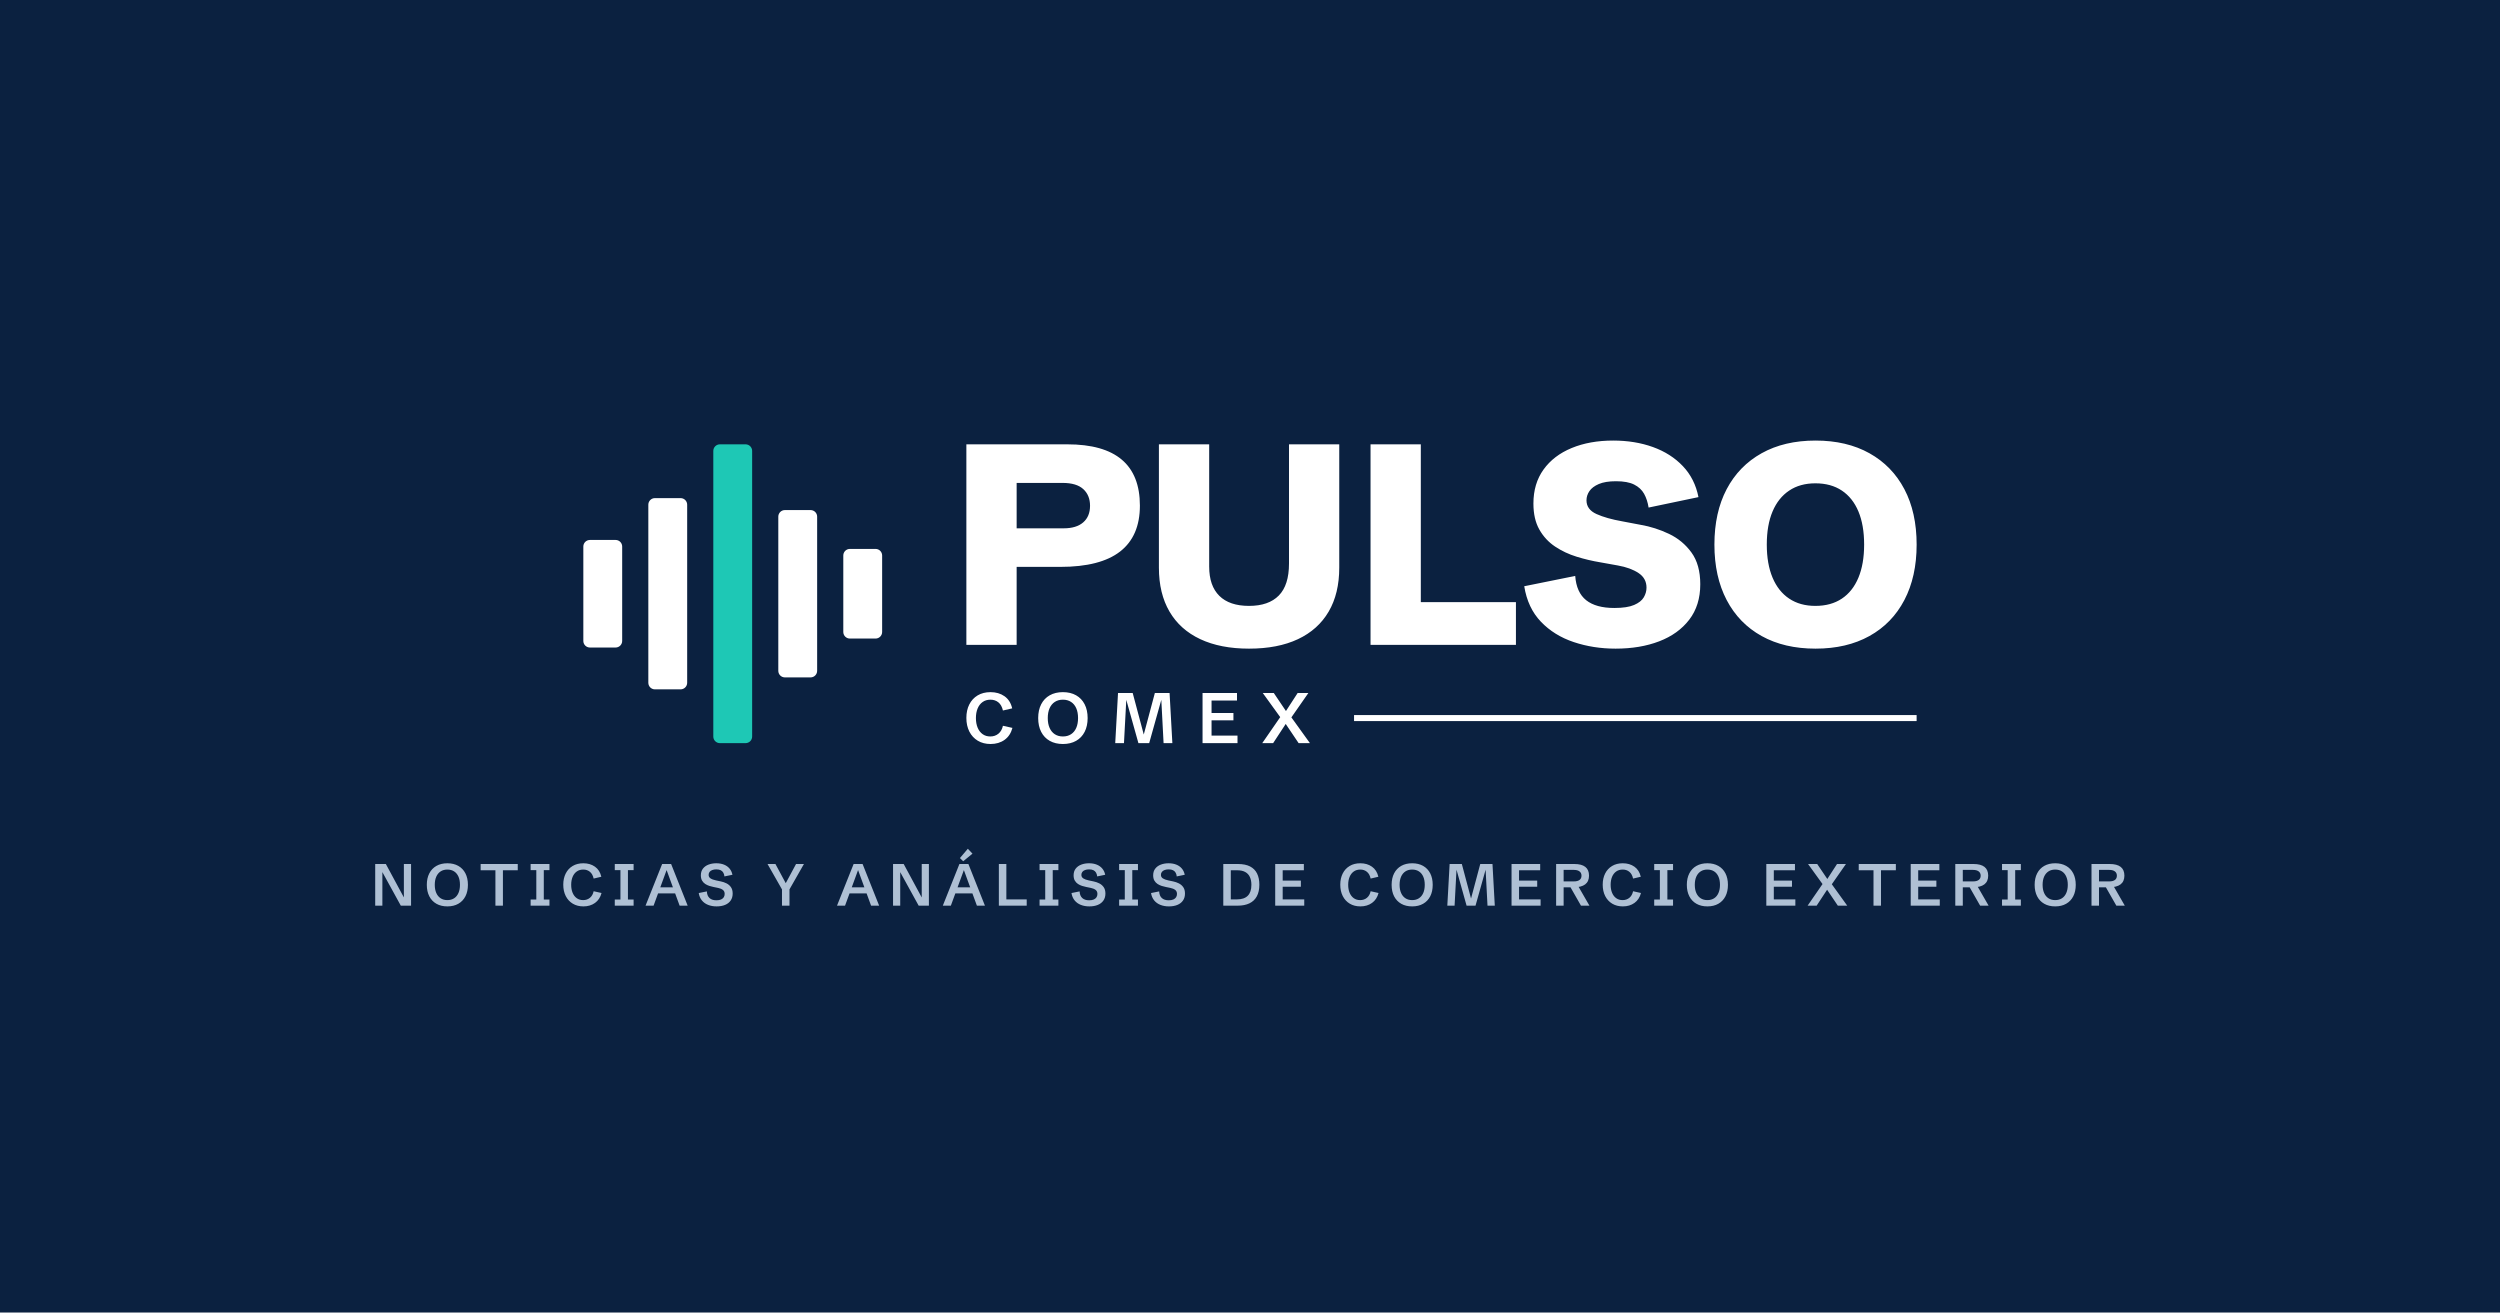
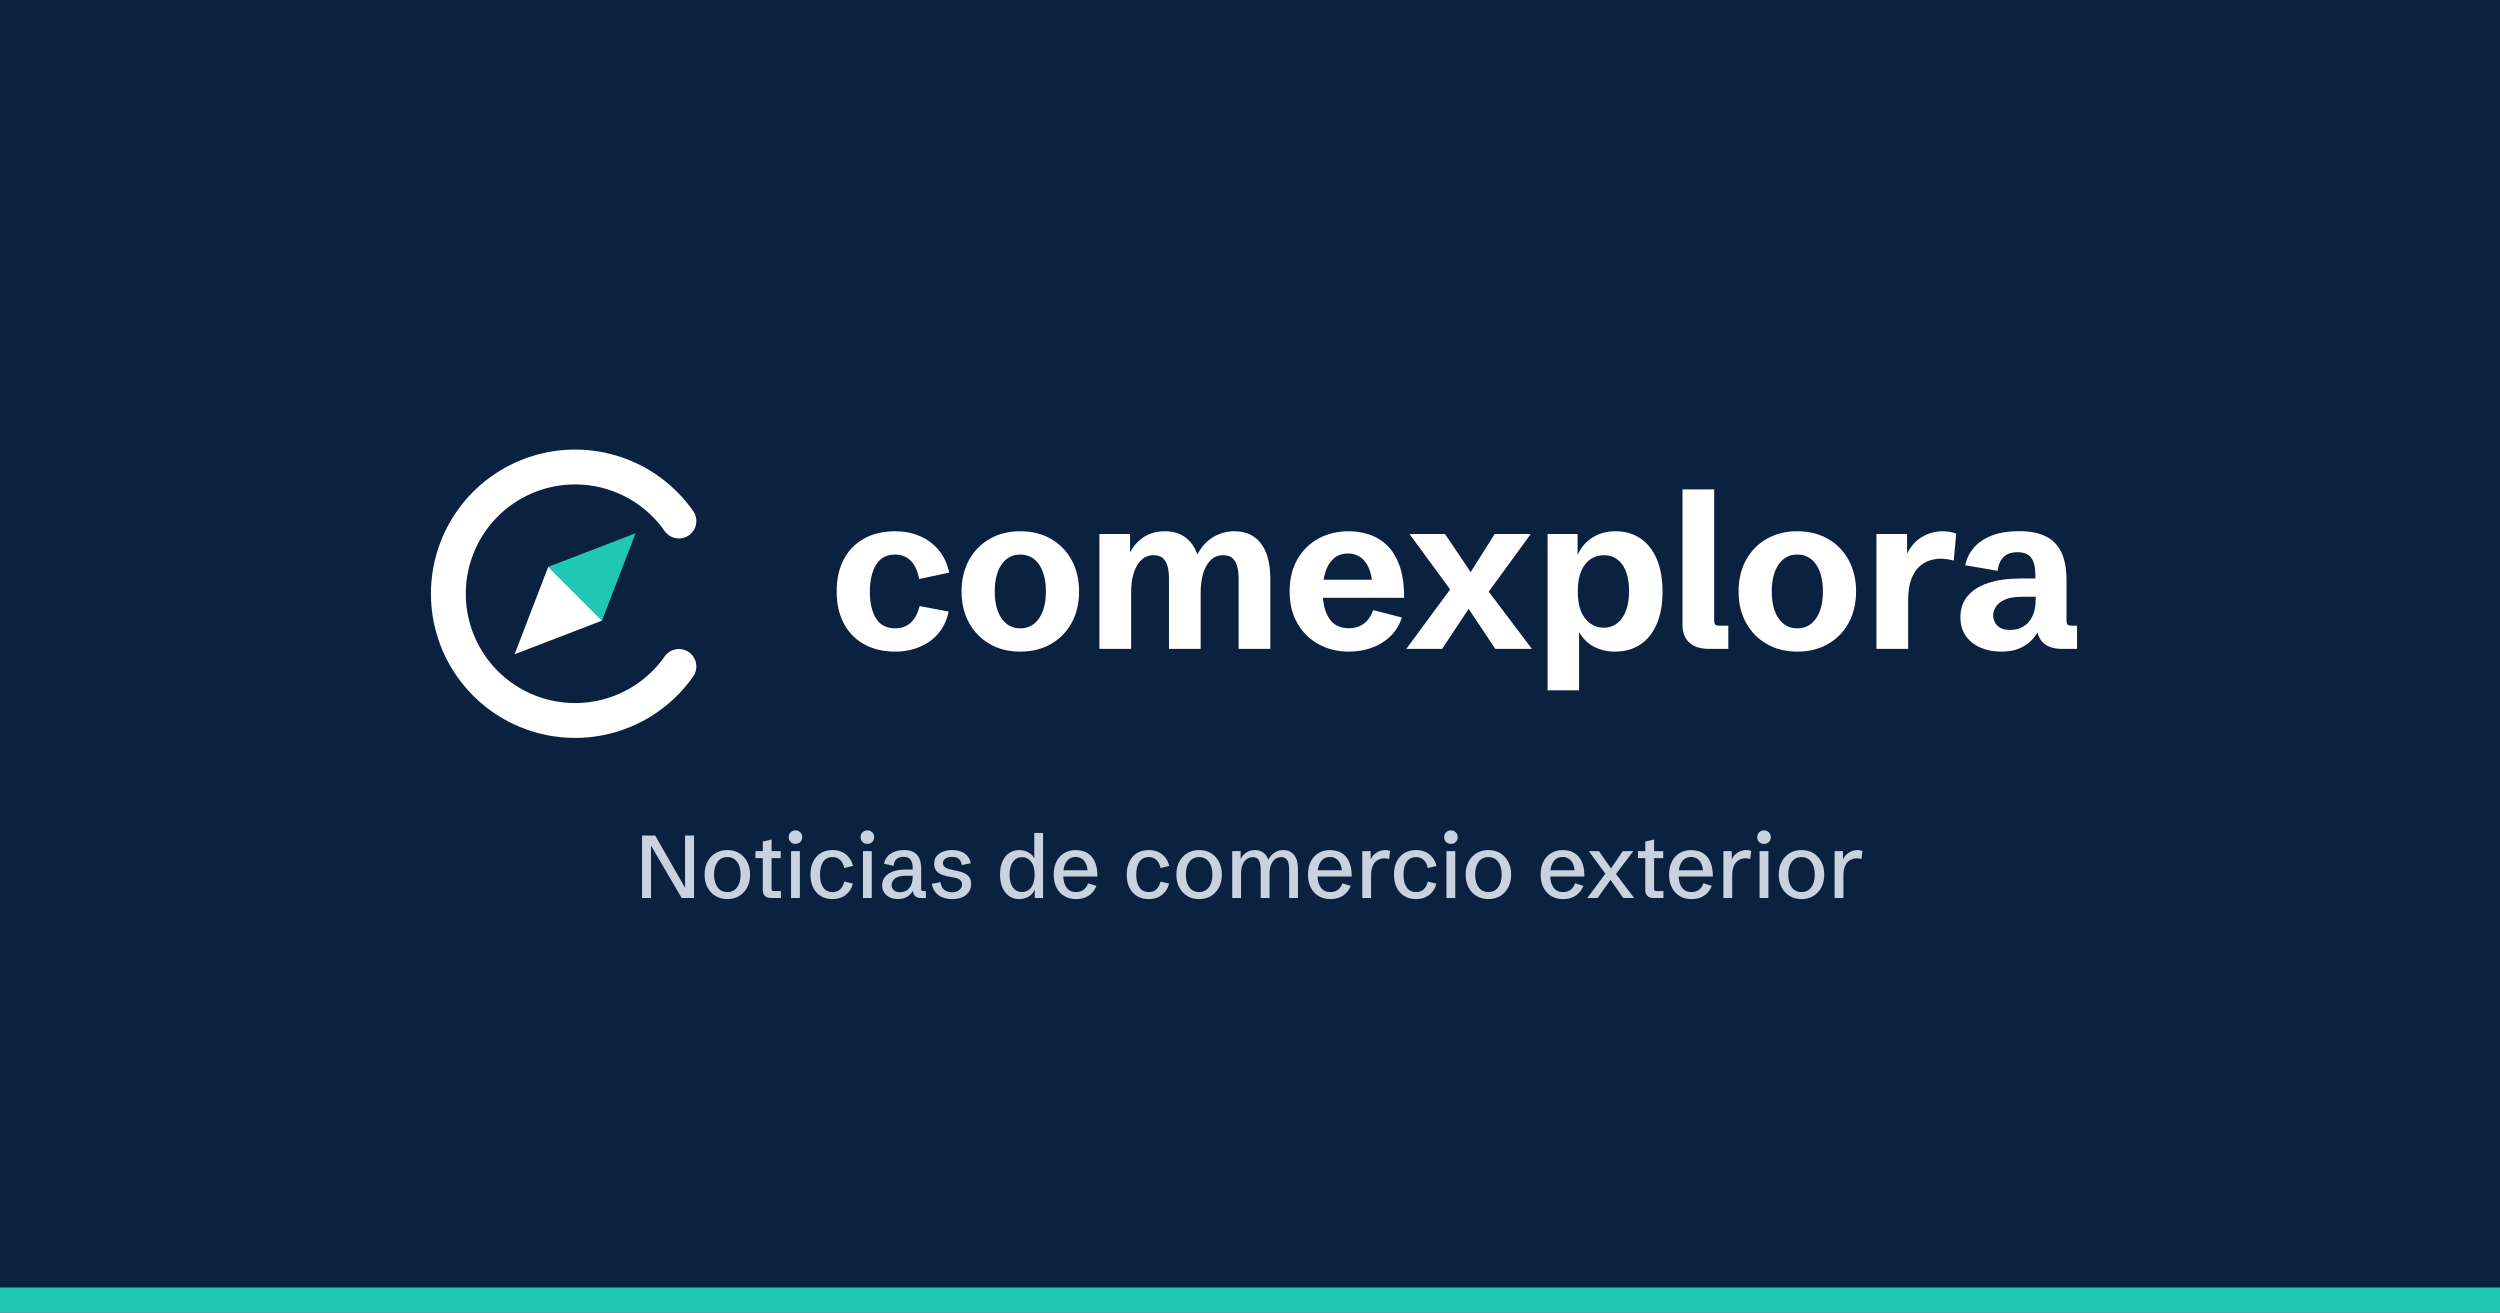
<svg xmlns="http://www.w3.org/2000/svg" viewBox="0 0 1200 630" width="1200" height="630">
  <rect width="1200" height="630" fill="#0B2140" />
-   <g transform="translate(280.00 213.28) scale(0.9626)">
-     <rect x="0.00" y="47.68" width="19.37" height="53.64" rx="3.28" fill="#FFFFFF" />
-     <rect x="32.41" y="26.82" width="19.37" height="95.36" rx="3.28" fill="#FFFFFF" />
-     <rect x="64.81" y="0.00" width="19.37" height="149.00" rx="3.28" fill="#1EC8B5" />
-     <rect x="97.22" y="32.78" width="19.37" height="83.44" rx="3.28" fill="#FFFFFF" />
-     <rect x="129.63" y="52.15" width="19.37" height="44.70" rx="3.28" fill="#FFFFFF" />
-     <path d="M191 100V0H241.35Q259.47 0 268.5 7.64Q277.53 15.28 277.53 30.56Q277.53 45.76 267.67 53.44Q257.81 61.11 237.88 61.11H216.07V100ZM216.07 41.88H239.54Q245.86 41.88 249.26 38.92Q252.67 35.97 252.67 30.62Q252.67 25.42 249.3 22.33Q245.93 19.24 238.99 19.24H216.07ZM331.94 101.88Q317.71 101.88 307.64 97.15Q297.57 92.43 292.29 83.4Q287.01 74.38 287.01 61.53V0H312.08V60.97Q312.08 70.56 317.15 75.56Q322.22 80.56 331.94 80.56Q341.74 80.56 346.81 75.38Q351.88 70.21 351.88 59.44V0H376.94V61.53Q376.94 74.38 371.67 83.4Q366.39 92.43 356.35 97.15Q346.32 101.88 331.94 101.88ZM392.54 100V0H417.61V78.68H465.04V100ZM514.74 101.88Q503.63 101.88 493.87 98.61Q484.11 95.35 477.51 88.47Q470.92 81.6 469.18 70.76L494.6 65.62Q495.22 73.89 500.08 77.74Q504.94 81.6 514.11 81.6Q520.5 81.6 523.97 80.1Q527.44 78.61 528.8 76.28Q530.15 73.96 530.15 71.46Q530.15 66.81 526.16 64.17Q522.17 61.53 515.92 60.42L507.03 58.82Q501.19 57.85 495.33 56.04Q489.46 54.24 484.56 50.97Q479.67 47.71 476.72 42.5Q473.76 37.29 473.76 29.51Q473.76 19.58 478.8 12.57Q483.83 5.56 492.83 1.84Q501.82 -1.88 513.56 -1.88Q524.39 -1.88 533.35 1.35Q542.31 4.58 548.28 10.87Q554.25 17.15 556.06 26.32L531.19 31.53Q530.57 27.57 528.94 24.65Q527.31 21.74 524.01 20.07Q520.71 18.4 514.94 18.4Q509.6 18.4 506.37 19.79Q503.14 21.18 501.68 23.33Q500.22 25.49 500.22 27.92Q500.22 32.5 505.22 34.76Q510.22 37.01 518.07 38.4L527.24 40.14Q534.53 41.39 541.37 44.65Q548.21 47.92 552.58 53.96Q556.96 60 556.96 69.79Q556.96 80.28 551.47 87.43Q545.99 94.58 536.47 98.23Q526.96 101.88 514.74 101.88ZM614.43 101.88Q598.88 101.88 587.56 95.59Q576.24 89.31 570.12 77.64Q564.01 65.97 564.01 50Q564.01 33.96 570.12 22.36Q576.24 10.76 587.56 4.44Q598.88 -1.88 614.43 -1.88Q629.99 -1.88 641.31 4.44Q652.63 10.76 658.74 22.36Q664.85 33.96 664.85 50Q664.85 65.97 658.74 77.64Q652.63 89.31 641.31 95.59Q629.99 101.88 614.43 101.88ZM614.36 80.56Q622.14 80.56 627.56 76.94Q632.97 73.33 635.82 66.49Q638.67 59.65 638.67 50Q638.67 40.28 635.82 33.47Q632.97 26.67 627.56 23.06Q622.14 19.44 614.36 19.44Q606.72 19.44 601.31 23.06Q595.89 26.67 593.01 33.47Q590.13 40.28 590.13 50Q590.13 59.65 593.01 66.49Q595.89 73.33 601.31 76.94Q606.72 80.56 614.36 80.56Z" fill="#FFFFFF" />
-     <path d="M203.08 149.43Q199.42 149.43 196.7 147.8Q193.99 146.17 192.49 143.24Q191 140.3 191 136.41Q191 132.61 192.45 129.72Q193.9 126.83 196.61 125.2Q199.32 123.57 203.05 123.57Q207.11 123.57 210.02 125.61Q212.93 127.66 213.85 131.66L209.23 132.73Q208.62 130.01 206.98 128.67Q205.34 127.33 203.01 127.33Q200.72 127.33 199.1 128.49Q197.48 129.64 196.62 131.7Q195.76 133.76 195.76 136.48Q195.76 139.24 196.63 141.32Q197.51 143.39 199.12 144.53Q200.72 145.67 202.93 145.67Q205.32 145.67 207.01 144.27Q208.69 142.87 209.23 140.34L213.97 141.4Q212.94 145.28 210.05 147.36Q207.15 149.43 203.08 149.43ZM239.14 149.43Q235.34 149.43 232.57 147.86Q229.8 146.29 228.31 143.39Q226.81 140.49 226.81 136.5Q226.81 132.51 228.31 129.61Q229.8 126.71 232.57 125.14Q235.34 123.57 239.14 123.57Q242.94 123.57 245.71 125.14Q248.48 126.71 249.97 129.61Q251.47 132.51 251.47 136.5Q251.47 140.49 249.97 143.39Q248.48 146.29 245.71 147.86Q242.94 149.43 239.14 149.43ZM239.14 145.67Q241.5 145.67 243.19 144.56Q244.89 143.46 245.79 141.4Q246.69 139.35 246.69 136.5Q246.69 133.64 245.79 131.59Q244.89 129.54 243.19 128.44Q241.5 127.33 239.14 127.33Q236.8 127.33 235.1 128.44Q233.41 129.54 232.5 131.59Q231.59 133.64 231.59 136.5Q231.59 139.35 232.5 141.4Q233.41 143.46 235.1 144.56Q236.8 145.67 239.14 145.67ZM265.23 149 266.62 124H273.94L279.78 145.91H279.14L284.99 124H292.33L293.72 149H289.34L288.2 127.26H288.25L282.16 149H276.79L270.7 127.26H270.75L269.59 149ZM308.77 149V124H325.95V127.77H313.26V133.97H324.17V137.63H313.26V145.23H326.2V149ZM338.54 149 347.5 136.03 338.8 124H344.3L350.36 132.99L356.19 124H361.54L353.07 136.15L362.32 149H356.68L350.24 139.43L343.97 149Z" fill="#FFFFFF" />
-     <rect x="384.32" y="135.00" width="280.52" height="3.00" fill="#FFFFFF" />
+   <g transform="translate(0 208.95)">
+     <g transform="translate(200 0) scale(1.02077)">
+       <path d="M123.32 108.69A59.6 59.6 0 1 1 123.32 40.31" stroke="#FFFFFF" stroke-width="16.39" stroke-linecap="round" fill="none" />
+       <path d="M102.95 46.05L87.14 87.14L61.86 61.86Z" fill="#1EC8B5" />
+       <path d="M46.05 102.95L87.14 87.14L61.86 61.86Z" fill="#FFFFFF" />
+       <path d="M225.15 101.72Q216.65 101.72 210.425 98.27Q204.2 94.82 200.85 88.47Q197.5 82.12 197.5 73.37Q197.5 64.67 200.85 58.32Q204.2 51.97 210.4 48.545Q216.6 45.12 225.1 45.12Q231.2 45.12 236.45 47.32Q241.7 49.52 245.375 53.845Q249.05 58.17 250.4 64.57L236.3 67.57Q235.2 61.82 232.3 58.945Q229.4 56.07 225.0 56.07Q218.95 56.07 216.025 60.87Q213.1 65.67 213.1 73.57Q213.1 81.42 216.0 86.095Q218.9 90.77 225.05 90.77Q229.3 90.77 232.225 88.195Q235.15 85.62 236.5 80.32L250.15 82.87Q249.15 87.77 246.7 91.345Q244.25 94.92 240.825 97.195Q237.4 99.47 233.4 100.595Q229.4 101.72 225.15 101.72Z" fill="#FFFFFF" />
+       <path d="M283.83 101.72Q275.68 101.72 269.455 98.12Q263.23 94.52 259.73 88.145Q256.23 81.77 256.23 73.42Q256.23 65.02 259.73 58.645Q263.23 52.27 269.455 48.695Q275.68 45.12 283.83 45.12Q292.03 45.12 298.255 48.695Q304.48 52.27 307.98 58.645Q311.48 65.02 311.48 73.42Q311.48 81.82 307.98 88.195Q304.48 94.57 298.23 98.145Q291.98 101.72 283.83 101.72ZM283.88 90.77Q289.43 90.77 292.655 86.095Q295.88 81.42 295.88 73.42Q295.88 65.37 292.655 60.72Q289.43 56.07 283.83 56.07Q278.28 56.07 275.055 60.72Q271.83 65.37 271.83 73.42Q271.83 81.47 275.055 86.12Q278.28 90.77 283.88 90.77Z" fill="#FFFFFF" />
+       <path d="M321.06 100.42V46.42H335.46V55.12Q337.86 50.42 342.035 47.77Q346.21 45.12 351.81 45.12Q357.41 45.12 361.31 47.895Q365.21 50.67 367.11 56.02Q370.11 50.42 374.685 47.77Q379.26 45.12 384.46 45.12Q392.66 45.12 397.035 50.895Q401.41 56.67 401.41 67.47V100.42H386.51V67.32Q386.51 64.27 385.885 61.795Q385.26 59.32 383.71 57.845Q382.16 56.37 379.26 56.37Q375.81 56.37 373.46 58.62Q371.11 60.87 369.885 64.795Q368.66 68.72 368.66 73.82V100.42H353.76V67.32Q353.76 64.27 353.16 61.77Q352.56 59.27 350.985 57.82Q349.41 56.37 346.56 56.37Q343.16 56.37 340.785 58.595Q338.41 60.82 337.185 64.745Q335.96 68.67 335.96 73.87V100.42Z" fill="#FFFFFF" />
+       <path d="M438.44 101.72Q430.49 101.72 424.165 98.27Q417.84 94.82 414.165 88.445Q410.49 82.07 410.49 73.37Q410.49 64.72 414.115 58.37Q417.74 52.02 424.015 48.57Q430.29 45.12 438.34 45.12Q442.79 45.12 447.365 46.47Q451.94 47.82 455.79 51.245Q459.64 54.67 461.99 60.795Q464.34 66.92 464.34 76.42H420.04V67.92H451.04L449.49 70.57Q449.09 65.17 447.49 61.87Q445.89 58.57 443.44 57.07Q440.99 55.57 437.94 55.57Q433.99 55.57 431.34 57.82Q428.69 60.07 427.365 64.095Q426.04 68.12 426.04 73.42Q426.04 81.42 429.065 86.07Q432.09 90.72 438.34 90.72Q442.39 90.72 445.315 88.62Q448.24 86.52 449.79 82.22L463.29 85.67Q461.39 91.27 457.54 94.82Q453.69 98.37 448.715 100.045Q443.74 101.72 438.44 101.72Z" fill="#FFFFFF" />
+       <path d="M465.37 100.42 485.97 72.47 466.87 46.42H483.57L495.62 64.32L506.92 46.42H523.87L504.12 73.52L524.42 100.42H507.22L494.67 81.62L482.22 100.42Z" fill="#FFFFFF" />
+       <path d="M531.8 119.92V46.42H545.9V57.27L545.75 56.47Q548.55 50.57 553.225 47.845Q557.9 45.12 563.7 45.12Q570.5 45.12 575.475 48.495Q580.45 51.87 583.15 58.245Q585.85 64.62 585.85 73.52Q585.85 82.42 583.125 88.745Q580.4 95.07 575.375 98.395Q570.35 101.72 563.45 101.72Q557.45 101.72 552.775 98.945Q548.1 96.17 545.2 89.92L546.6 89.82V119.92ZM558.15 90.47Q563.6 90.47 566.85 85.895Q570.1 81.32 570.1 73.22Q570.1 65.22 566.925 60.795Q563.75 56.37 558.25 56.37Q554.8 56.37 552.025 58.22Q549.25 60.07 547.625 63.845Q546.0 67.62 546.0 73.32Q546.0 81.87 549.5 86.17Q553.0 90.47 558.15 90.47Z" fill="#FFFFFF" />
+       <path d="M607.68 100.42Q601.68 100.42 598.455 97.495Q595.23 94.57 595.23 89.07V25.42H610.13V86.72Q610.13 88.37 610.605 88.945Q611.08 89.52 612.63 89.52H616.78V100.42Z" fill="#FFFFFF" />
+       <path d="M649.21 101.72Q641.06 101.72 634.835 98.12Q628.61 94.52 625.11 88.145Q621.61 81.77 621.61 73.42Q621.61 65.02 625.11 58.645Q628.61 52.27 634.835 48.695Q641.06 45.12 649.21 45.12Q657.41 45.12 663.635 48.695Q669.86 52.27 673.36 58.645Q676.86 65.02 676.86 73.42Q676.86 81.82 673.36 88.195Q669.86 94.57 663.61 98.145Q657.36 101.72 649.21 101.72ZM649.26 90.77Q654.81 90.77 658.035 86.095Q661.26 81.42 661.26 73.42Q661.26 65.37 658.035 60.72Q654.81 56.07 649.21 56.07Q643.66 56.07 640.435 60.72Q637.21 65.37 637.21 73.42Q637.21 81.47 640.435 86.12Q643.66 90.77 649.26 90.77Z" fill="#FFFFFF" />
+       <path d="M686.44 100.42V46.42H700.84V58.57L700.24 56.97Q702.79 50.97 707.44 48.045Q712.09 45.12 717.59 45.12Q719.14 45.12 720.74 45.37Q722.34 45.62 723.94 46.22L722.79 58.92Q719.54 58.02 716.54 58.02Q714.09 58.02 711.415 58.87Q708.74 59.72 706.465 61.845Q704.19 63.97 702.765 67.845Q701.34 71.72 701.34 77.72V100.42Z" fill="#FFFFFF" />
+       <path d="M745.02 101.72Q739.87 101.72 735.52 99.895Q731.17 98.07 728.545 94.47Q725.92 90.87 725.92 85.47Q725.92 79.67 729.27 75.62Q732.62 71.57 739.02 69.445Q745.42 67.32 754.47 67.32H762.07L761.17 68.67V65.57Q761.17 60.22 759.22 57.595Q757.27 54.97 752.77 54.97Q748.47 54.97 746.195 57.245Q743.92 59.52 743.42 63.72L728.22 61.12Q729.07 56.62 732.095 52.995Q735.12 49.37 740.47 47.22Q745.82 45.07 753.62 45.07Q760.77 45.07 765.72 47.345Q770.67 49.62 773.245 54.72Q775.82 59.82 775.82 68.37V86.72Q775.82 88.42 776.295 88.97Q776.77 89.52 778.32 89.52H780.77V100.42H773.67Q767.82 100.42 764.795 97.495Q761.77 94.57 761.77 89.07V86.52L764.37 87.52Q763.72 89.67 762.47 92.12Q761.22 94.57 758.995 96.745Q756.77 98.92 753.37 100.32Q749.97 101.72 745.02 101.72ZM749.32 91.52Q752.82 91.52 755.52 89.92Q758.22 88.32 759.77 85.095Q761.32 81.87 761.32 77.07V75.92H755.02Q749.67 75.92 746.695 77.32Q743.72 78.72 742.52 80.745Q741.32 82.77 741.32 84.67Q741.32 86.17 742.045 87.77Q742.77 89.37 744.495 90.445Q746.22 91.52 749.32 91.52Z" fill="#FFFFFF" />
+     </g>
  </g>
-   <path transform="translate(180.10 434.72)" d="M0 0V-20H5.11L14.75 -2.12L13.76 -2.04V-20H17.21V0H12.29L2.42 -17.97L3.44 -18.07V0ZM34.64 0.35Q31.59 0.35 29.38 -0.91Q27.16 -2.17 25.97 -4.49Q24.77 -6.81 24.77 -10Q24.77 -13.19 25.97 -15.51Q27.16 -17.83 29.38 -19.09Q31.59 -20.35 34.64 -20.35Q37.68 -20.35 39.89 -19.09Q42.11 -17.83 43.3 -15.51Q44.5 -13.19 44.5 -10Q44.5 -6.81 43.3 -4.49Q42.11 -2.17 39.89 -0.91Q37.68 0.35 34.64 0.35ZM34.64 -2.67Q36.52 -2.67 37.88 -3.55Q39.23 -4.43 39.96 -6.08Q40.68 -7.72 40.68 -10Q40.68 -12.29 39.96 -13.93Q39.23 -15.57 37.88 -16.45Q36.52 -17.33 34.64 -17.33Q32.76 -17.33 31.41 -16.45Q30.05 -15.57 29.32 -13.93Q28.59 -12.29 28.59 -10Q28.59 -7.72 29.32 -6.08Q30.05 -4.43 31.41 -3.55Q32.76 -2.67 34.64 -2.67ZM57.7 0V-16.99H50.61V-20H68.42V-16.99H61.3V0ZM74.6 0V-2.93H77.33V-17.07H74.6V-20H83.64V-17.07H80.92V-2.93H83.64V0ZM99.93 0.35Q97 0.35 94.83 -0.96Q92.66 -2.26 91.46 -4.61Q90.27 -6.96 90.27 -10.07Q90.27 -13.11 91.43 -15.42Q92.59 -17.74 94.75 -19.04Q96.92 -20.35 99.91 -20.35Q103.16 -20.35 105.48 -18.71Q107.81 -17.07 108.54 -13.88L104.85 -13.01Q104.36 -15.19 103.05 -16.26Q101.74 -17.33 99.88 -17.33Q98.04 -17.33 96.75 -16.41Q95.45 -15.49 94.76 -13.84Q94.07 -12.19 94.07 -10.01Q94.07 -7.81 94.77 -6.15Q95.47 -4.49 96.76 -3.58Q98.04 -2.67 99.81 -2.67Q101.72 -2.67 103.07 -3.78Q104.42 -4.9 104.85 -6.93L108.64 -6.08Q107.82 -2.97 105.5 -1.31Q103.18 0.35 99.93 0.35ZM114.99 0V-2.93H117.71V-17.07H114.99V-20H124.03V-17.07H121.31V-2.93H124.03V0ZM129.76 0 137.73 -20H142.04L149.98 0H146.12L139.87 -17.08L133.62 0ZM134.51 -5.89V-8.79H145.21V-5.89ZM163.88 0.35Q161.62 0.35 159.8 -0.37Q157.98 -1.08 156.81 -2.51Q155.63 -3.94 155.29 -6.06L159.19 -6.85Q159.29 -4.74 160.47 -3.66Q161.65 -2.58 163.79 -2.58Q165.16 -2.58 166.03 -2.98Q166.9 -3.38 167.32 -4.06Q167.74 -4.75 167.74 -5.62Q167.74 -6.9 166.89 -7.56Q166.04 -8.22 164.62 -8.51L162.37 -8.97Q161.45 -9.15 160.4 -9.48Q159.36 -9.81 158.42 -10.41Q157.49 -11.01 156.9 -12.02Q156.31 -13.03 156.31 -14.56Q156.31 -16.5 157.31 -17.78Q158.31 -19.07 159.99 -19.71Q161.67 -20.35 163.7 -20.35Q165.83 -20.35 167.44 -19.69Q169.05 -19.04 170.08 -17.81Q171.12 -16.58 171.47 -14.83L167.63 -14.04Q167.52 -15.1 167.08 -15.85Q166.65 -16.61 165.84 -17.01Q165.04 -17.42 163.74 -17.42Q162.65 -17.42 161.81 -17.11Q160.98 -16.81 160.51 -16.22Q160.04 -15.62 160.04 -14.78Q160.04 -13.71 160.94 -13.1Q161.84 -12.5 163.61 -12.12L165.9 -11.64Q167.33 -11.35 168.63 -10.7Q169.92 -10.06 170.75 -8.88Q171.58 -7.71 171.58 -5.81Q171.58 -3.83 170.61 -2.45Q169.65 -1.07 167.92 -0.36Q166.19 0.35 163.88 0.35ZM195.25 0V-7.81L188.31 -20H192.11L197.41 -10.14H196.71L202 -20H205.79L198.85 -7.82V0ZM221.66 0 229.64 -20H233.94L241.89 0H238.02L231.77 -17.08L225.52 0ZM226.41 -5.89V-8.79H237.11V-5.89ZM248.56 0V-20H253.67L263.31 -2.12L262.33 -2.04V-20H265.77V0H260.86L250.98 -17.97L252.01 -18.07V0ZM272.45 0 280.42 -20H284.73L292.67 0H288.81L282.56 -17.08L276.31 0ZM277.2 -5.89V-8.79H287.89V-5.89ZM282.23 -21.31 280.66 -22.85 284.46 -27.32 286.69 -24.97ZM299.35 0V-20H302.95V-3.01H312.72V0ZM318.89 0V-2.93H321.61V-17.07H318.89V-20H327.93V-17.07H325.21V-2.93H327.93V0ZM342.8 0.35Q340.54 0.35 338.72 -0.37Q336.9 -1.08 335.73 -2.51Q334.55 -3.94 334.21 -6.06L338.11 -6.85Q338.21 -4.74 339.39 -3.66Q340.57 -2.58 342.71 -2.58Q344.08 -2.58 344.95 -2.98Q345.82 -3.38 346.24 -4.06Q346.66 -4.75 346.66 -5.62Q346.66 -6.9 345.81 -7.56Q344.96 -8.22 343.54 -8.51L341.29 -8.97Q340.37 -9.15 339.32 -9.48Q338.27 -9.81 337.34 -10.41Q336.41 -11.01 335.82 -12.02Q335.23 -13.03 335.23 -14.56Q335.23 -16.5 336.23 -17.78Q337.23 -19.07 338.91 -19.71Q340.59 -20.35 342.62 -20.35Q344.75 -20.35 346.36 -19.69Q347.97 -19.04 349 -17.81Q350.04 -16.58 350.39 -14.83L346.55 -14.04Q346.44 -15.1 346 -15.85Q345.57 -16.61 344.76 -17.01Q343.96 -17.42 342.66 -17.42Q341.57 -17.42 340.73 -17.11Q339.9 -16.81 339.43 -16.22Q338.96 -15.62 338.96 -14.78Q338.96 -13.71 339.86 -13.1Q340.76 -12.5 342.52 -12.12L344.82 -11.64Q346.25 -11.35 347.55 -10.7Q348.84 -10.06 349.67 -8.88Q350.5 -7.71 350.5 -5.81Q350.5 -3.83 349.53 -2.45Q348.57 -1.07 346.84 -0.36Q345.11 0.35 342.8 0.35ZM357.08 0V-2.93H359.8V-17.07H357.08V-20H366.12V-17.07H363.4V-2.93H366.12V0ZM380.99 0.35Q378.73 0.35 376.91 -0.37Q375.09 -1.08 373.92 -2.51Q372.74 -3.94 372.39 -6.06L376.3 -6.85Q376.39 -4.74 377.57 -3.66Q378.76 -2.58 380.89 -2.58Q382.27 -2.58 383.14 -2.98Q384.01 -3.38 384.43 -4.06Q384.85 -4.75 384.85 -5.62Q384.85 -6.9 384 -7.56Q383.14 -8.22 381.73 -8.51L379.48 -8.97Q378.56 -9.15 377.51 -9.48Q376.46 -9.81 375.53 -10.41Q374.6 -11.01 374.01 -12.02Q373.42 -13.03 373.42 -14.56Q373.42 -16.5 374.42 -17.78Q375.42 -19.07 377.1 -19.71Q378.78 -20.35 380.81 -20.35Q382.94 -20.35 384.55 -19.69Q386.16 -19.04 387.19 -17.81Q388.23 -16.58 388.57 -14.83L384.74 -14.04Q384.63 -15.1 384.19 -15.85Q383.76 -16.61 382.95 -17.01Q382.14 -17.42 380.85 -17.42Q379.76 -17.42 378.92 -17.11Q378.09 -16.81 377.62 -16.22Q377.14 -15.62 377.14 -14.78Q377.14 -13.71 378.05 -13.1Q378.95 -12.5 380.71 -12.12L383.01 -11.64Q384.44 -11.35 385.73 -10.7Q387.03 -10.06 387.86 -8.88Q388.69 -7.71 388.69 -5.81Q388.69 -3.83 387.72 -2.45Q386.76 -1.07 385.03 -0.36Q383.3 0.35 380.99 0.35ZM407.08 0V-20H414.1Q417.67 -20 419.94 -18.82Q422.21 -17.64 423.3 -15.42Q424.39 -13.19 424.39 -10.1Q424.39 -6.72 423.17 -4.48Q421.96 -2.24 419.63 -1.12Q417.31 0 413.97 0ZM410.68 -3.01H413.6Q420.57 -3.01 420.57 -10Q420.57 -12.18 419.85 -13.74Q419.14 -15.31 417.63 -16.15Q416.13 -16.99 413.72 -16.99H410.68ZM432 0V-20H445.75V-16.99H435.59V-12.03H444.32V-9.1H435.59V-3.01H445.94V0ZM472.89 0.35Q469.96 0.35 467.79 -0.96Q465.62 -2.26 464.42 -4.61Q463.23 -6.96 463.23 -10.07Q463.23 -13.11 464.39 -15.42Q465.55 -17.74 467.71 -19.04Q469.88 -20.35 472.87 -20.35Q476.12 -20.35 478.44 -18.71Q480.77 -17.07 481.51 -13.88L477.81 -13.01Q477.33 -15.19 476.01 -16.26Q474.7 -17.33 472.84 -17.33Q471.01 -17.33 469.71 -16.41Q468.41 -15.49 467.72 -13.84Q467.03 -12.19 467.03 -10.01Q467.03 -7.81 467.73 -6.15Q468.44 -4.49 469.72 -3.58Q471.01 -2.67 472.77 -2.67Q474.69 -2.67 476.03 -3.78Q477.38 -4.9 477.81 -6.93L481.6 -6.08Q480.78 -2.97 478.46 -1.31Q476.14 0.35 472.89 0.35ZM497.74 0.35Q494.7 0.35 492.48 -0.91Q490.27 -2.17 489.07 -4.49Q487.88 -6.81 487.88 -10Q487.88 -13.19 489.07 -15.51Q490.27 -17.83 492.48 -19.09Q494.7 -20.35 497.74 -20.35Q500.78 -20.35 503 -19.09Q505.21 -17.83 506.41 -15.51Q507.6 -13.19 507.6 -10Q507.6 -6.81 506.41 -4.49Q505.21 -2.17 503 -0.91Q500.78 0.35 497.74 0.35ZM497.74 -2.67Q499.63 -2.67 500.98 -3.55Q502.34 -4.43 503.06 -6.08Q503.78 -7.72 503.78 -10Q503.78 -12.29 503.06 -13.93Q502.34 -15.57 500.98 -16.45Q499.63 -17.33 497.74 -17.33Q495.86 -17.33 494.51 -16.45Q493.16 -15.57 492.43 -13.93Q491.7 -12.29 491.7 -10Q491.7 -7.72 492.43 -6.08Q493.16 -4.43 494.51 -3.55Q495.86 -2.67 497.74 -2.67ZM514.61 0 515.72 -20H521.58L526.25 -2.47H525.74L530.42 -20H536.29L537.4 0H533.9L532.99 -17.39H533.03L528.15 0H523.86L518.99 -17.39H519.03L518.1 0ZM545.44 0V-20H559.19V-16.99H549.04V-12.03H557.76V-9.1H549.04V-3.01H559.39V0ZM566.84 0V-20H575.56Q582.63 -20 582.63 -14.42Q582.63 -8.81 575.24 -8.81H570.44V0ZM578.77 0 573.19 -9.79H577.2L582.83 0ZM570.44 -11.65H575.41Q577.15 -11.65 578.08 -12.35Q579.02 -13.06 579.02 -14.39Q579.02 -15.72 578.07 -16.44Q577.12 -17.17 575.37 -17.17H570.44ZM598.87 0.35Q595.94 0.35 593.76 -0.96Q591.59 -2.26 590.39 -4.61Q589.2 -6.96 589.2 -10.07Q589.2 -13.11 590.36 -15.42Q591.52 -17.74 593.69 -19.04Q595.85 -20.35 598.84 -20.35Q602.09 -20.35 604.42 -18.71Q606.74 -17.07 607.48 -13.88L603.78 -13.01Q603.3 -15.19 601.98 -16.26Q600.67 -17.33 598.81 -17.33Q596.98 -17.33 595.68 -16.41Q594.38 -15.49 593.69 -13.84Q593.01 -12.19 593.01 -10.01Q593.01 -7.81 593.71 -6.15Q594.41 -4.49 595.69 -3.58Q596.98 -2.67 598.74 -2.67Q600.66 -2.67 602.01 -3.78Q603.35 -4.9 603.78 -6.93L607.57 -6.08Q606.76 -2.97 604.44 -1.31Q602.12 0.35 598.87 0.35ZM613.92 0V-2.93H616.64V-17.07H613.92V-20H622.96V-17.07H620.24V-2.93H622.96V0ZM639.44 0.35Q636.4 0.35 634.19 -0.91Q631.97 -2.17 630.78 -4.49Q629.58 -6.81 629.58 -10Q629.58 -13.19 630.78 -15.51Q631.97 -17.83 634.19 -19.09Q636.4 -20.35 639.44 -20.35Q642.49 -20.35 644.7 -19.09Q646.92 -17.83 648.11 -15.51Q649.31 -13.19 649.31 -10Q649.31 -6.81 648.11 -4.49Q646.92 -2.17 644.7 -0.91Q642.49 0.35 639.44 0.35ZM639.44 -2.67Q641.33 -2.67 642.69 -3.55Q644.04 -4.43 644.76 -6.08Q645.49 -7.72 645.49 -10Q645.49 -12.29 644.76 -13.93Q644.04 -15.57 642.69 -16.45Q641.33 -17.33 639.44 -17.33Q637.57 -17.33 636.22 -16.45Q634.86 -15.57 634.13 -13.93Q633.4 -12.29 633.4 -10Q633.4 -7.72 634.13 -6.08Q634.86 -4.43 636.22 -3.55Q637.57 -2.67 639.44 -2.67ZM667.73 0V-20H681.48V-16.99H671.33V-12.03H680.05V-9.1H671.33V-3.01H681.67V0ZM687.55 0 694.71 -10.38 687.76 -20H692.16L697.01 -12.81L701.67 -20H705.95L699.17 -10.28L706.57 0H702.06L696.91 -7.65L691.89 0ZM719.18 0V-16.99H712.09V-20H729.91V-16.99H722.78V0ZM737.04 0V-20H750.79V-16.99H740.64V-12.03H749.36V-9.1H740.64V-3.01H750.99V0ZM758.44 0V-20H767.16Q774.23 -20 774.23 -14.42Q774.23 -8.81 766.84 -8.81H762.04V0ZM770.37 0 764.79 -9.79H768.8L774.43 0ZM762.04 -11.65H767.01Q768.75 -11.65 769.68 -12.35Q770.62 -13.06 770.62 -14.39Q770.62 -15.72 769.67 -16.44Q768.72 -17.17 766.97 -17.17H762.04ZM780.87 0V-2.93H783.59V-17.07H780.87V-20H789.91V-17.07H787.19V-2.93H789.91V0ZM806.39 0.35Q803.35 0.35 801.14 -0.91Q798.92 -2.17 797.73 -4.49Q796.53 -6.81 796.53 -10Q796.53 -13.19 797.73 -15.51Q798.92 -17.83 801.14 -19.09Q803.35 -20.35 806.39 -20.35Q809.44 -20.35 811.65 -19.09Q813.87 -17.83 815.06 -15.51Q816.26 -13.19 816.26 -10Q816.26 -6.81 815.06 -4.49Q813.87 -2.17 811.65 -0.91Q809.44 0.35 806.39 0.35ZM806.39 -2.67Q808.28 -2.67 809.64 -3.55Q810.99 -4.43 811.71 -6.08Q812.44 -7.72 812.44 -10Q812.44 -12.29 811.71 -13.93Q810.99 -15.57 809.64 -16.45Q808.28 -17.33 806.39 -17.33Q804.52 -17.33 803.17 -16.45Q801.81 -15.57 801.08 -13.93Q800.35 -12.29 800.35 -10Q800.35 -7.72 801.08 -6.08Q801.81 -4.43 803.17 -3.55Q804.52 -2.67 806.39 -2.67ZM823.82 0V-20H832.54Q839.61 -20 839.61 -14.42Q839.61 -8.81 832.22 -8.81H827.42V0ZM835.75 0 830.17 -9.79H834.18L839.81 0ZM827.42 -11.65H832.39Q834.13 -11.65 835.07 -12.35Q836 -13.06 836 -14.39Q836 -15.72 835.05 -16.44Q834.1 -17.17 832.35 -17.17H827.42Z" fill="#AFC0D4" />
+   <g transform="translate(304.89 431.05)">
+     <path d="M3.292 0.0V-30.0H9.583L24.938 -3.188L23.938 -3.062V-30.0H28.25V0.0H22.312L6.562 -26.958L7.604 -27.104V0.0Z" fill="#C9D3E0" />
+     <path d="M44.229 0.521Q41.0 0.521 38.531 -0.979Q36.062 -2.479 34.688 -5.125Q33.312 -7.771 33.312 -11.25Q33.312 -14.729 34.688 -17.375Q36.062 -20.021 38.531 -21.521Q41.0 -23.021 44.229 -23.021Q47.458 -23.021 49.927 -21.521Q52.396 -20.021 53.771 -17.375Q55.146 -14.729 55.146 -11.25Q55.146 -7.771 53.771 -5.125Q52.396 -2.479 49.927 -0.979Q47.458 0.521 44.229 0.521ZM44.229 -2.854Q47.188 -2.854 48.896 -5.115Q50.604 -7.375 50.604 -11.25Q50.604 -15.146 48.896 -17.396Q47.188 -19.646 44.229 -19.646Q41.271 -19.646 39.562 -17.396Q37.854 -15.146 37.854 -11.25Q37.854 -7.375 39.562 -5.115Q41.271 -2.854 44.229 -2.854Z" fill="#C9D3E0" />
+     <path d="M65.083 0.0Q63.417 0.0 62.333 -0.979Q61.25 -1.958 61.25 -3.562V-19.146H57.729V-22.5H61.25V-27.125L65.479 -28.083V-22.5H69.854V-19.146H65.479V-4.5Q65.479 -3.812 65.677 -3.583Q65.875 -3.354 66.521 -3.354H69.958V0.0Z" fill="#C9D3E0" />
+     <path d="M74.812 0.0V-22.5H79.042V0.0ZM76.938 -25.979Q75.542 -25.979 74.615 -26.906Q73.688 -27.833 73.688 -29.208Q73.688 -30.625 74.615 -31.542Q75.542 -32.458 76.938 -32.458Q78.333 -32.458 79.26 -31.542Q80.188 -30.625 80.188 -29.208Q80.188 -27.833 79.26 -26.906Q78.333 -25.979 76.938 -25.979Z" fill="#C9D3E0" />
+     <path d="M94.792 0.521Q91.521 0.521 89.125 -0.917Q86.729 -2.354 85.438 -5.0Q84.146 -7.646 84.146 -11.25Q84.146 -14.875 85.438 -17.51Q86.729 -20.146 89.115 -21.583Q91.5 -23.021 94.771 -23.021Q97.229 -23.021 99.208 -22.125Q101.188 -21.229 102.573 -19.531Q103.958 -17.833 104.562 -15.417L100.375 -14.396Q99.812 -16.958 98.385 -18.302Q96.958 -19.646 94.771 -19.646Q91.812 -19.646 90.26 -17.427Q88.708 -15.208 88.708 -11.229Q88.708 -7.25 90.26 -5.052Q91.812 -2.854 94.771 -2.854Q96.938 -2.854 98.365 -4.135Q99.792 -5.417 100.375 -7.896L104.5 -6.896Q104.021 -5.083 103.104 -3.708Q102.188 -2.333 100.927 -1.396Q99.667 -0.458 98.115 0.031Q96.562 0.521 94.792 0.521Z" fill="#C9D3E0" />
+     <path d="M109.333 0.0V-22.5H113.562V0.0ZM111.458 -25.979Q110.062 -25.979 109.135 -26.906Q108.208 -27.833 108.208 -29.208Q108.208 -30.625 109.135 -31.542Q110.062 -32.458 111.458 -32.458Q112.854 -32.458 113.781 -31.542Q114.708 -30.625 114.708 -29.208Q114.708 -27.833 113.781 -26.906Q112.854 -25.979 111.458 -25.979Z" fill="#C9D3E0" />
+     <path d="M126.062 0.5Q123.833 0.5 122.135 -0.333Q120.437 -1.167 119.49 -2.667Q118.542 -4.167 118.542 -6.146Q118.542 -8.292 119.792 -9.99Q121.042 -11.688 123.573 -12.677Q126.104 -13.667 129.958 -13.667H133.562L133.188 -13.25V-14.5Q133.188 -17.062 132.177 -18.417Q131.167 -19.771 128.812 -19.771Q126.562 -19.771 125.365 -18.615Q124.167 -17.458 124.062 -15.458L119.479 -16.417Q119.708 -18.229 120.917 -19.729Q122.125 -21.229 124.198 -22.125Q126.271 -23.021 129.083 -23.021Q131.875 -23.021 133.688 -22.01Q135.5 -21.0 136.385 -19.01Q137.271 -17.021 137.271 -14.062V-4.5Q137.271 -3.812 137.469 -3.583Q137.667 -3.354 138.312 -3.354H139.521V0.0H137.083Q135.396 0.0 134.354 -0.979Q133.312 -1.958 133.312 -3.562V-5.0L133.979 -4.896Q133.667 -4.0 133.073 -3.062Q132.479 -2.125 131.531 -1.312Q130.583 -0.5 129.229 0.0Q127.875 0.5 126.062 0.5ZM127.125 -2.771Q128.771 -2.771 130.156 -3.573Q131.542 -4.375 132.375 -6.062Q133.208 -7.75 133.208 -10.417V-10.688H129.938Q127.312 -10.688 125.812 -10.0Q124.312 -9.312 123.698 -8.302Q123.083 -7.292 123.083 -6.312Q123.083 -5.354 123.51 -4.552Q123.937 -3.75 124.833 -3.26Q125.729 -2.771 127.125 -2.771Z" fill="#C9D3E0" />
+     <path d="M152.167 0.521Q149.687 0.521 147.625 -0.271Q145.562 -1.062 144.198 -2.677Q142.833 -4.292 142.396 -6.812L146.604 -7.625Q146.812 -5.188 148.281 -3.979Q149.75 -2.771 152.042 -2.771Q154.333 -2.771 155.615 -3.865Q156.896 -4.958 156.896 -6.5Q156.896 -7.833 155.969 -8.646Q155.042 -9.458 153.146 -9.792L150.604 -10.271Q149.479 -10.458 148.24 -10.823Q147 -11.188 145.927 -11.854Q144.854 -12.521 144.177 -13.625Q143.5 -14.729 143.5 -16.417Q143.5 -18.646 144.667 -20.094Q145.833 -21.542 147.802 -22.281Q149.771 -23.021 152.125 -23.021Q154.562 -23.021 156.437 -22.271Q158.312 -21.521 159.51 -20.115Q160.708 -18.708 161.083 -16.688L156.75 -15.812Q156.604 -16.979 156.104 -17.865Q155.604 -18.75 154.646 -19.25Q153.687 -19.75 152.125 -19.75Q150.292 -19.75 149.01 -18.99Q147.729 -18.229 147.729 -16.729Q147.729 -15.854 148.219 -15.24Q148.708 -14.625 149.646 -14.24Q150.583 -13.854 151.958 -13.562L154.604 -13.021Q156.375 -12.688 157.885 -11.99Q159.396 -11.292 160.323 -10.031Q161.25 -8.771 161.25 -6.708Q161.25 -4.438 160.083 -2.812Q158.917 -1.188 156.875 -0.333Q154.833 0.521 152.167 0.521Z" fill="#C9D3E0" />
+     <path d="M184.354 0.521Q181.604 0.521 179.51 -0.917Q177.417 -2.354 176.271 -5.0Q175.125 -7.646 175.125 -11.271Q175.125 -14.917 176.281 -17.552Q177.438 -20.188 179.531 -21.604Q181.625 -23.021 184.396 -23.021Q186.667 -23.021 188.781 -21.896Q190.896 -20.771 192.021 -18.167L191.562 -18.021V-31.25H195.792V0.0H191.792V-4.646L191.896 -4.312Q190.917 -1.854 188.844 -0.667Q186.771 0.521 184.354 0.521ZM185.646 -2.896Q187.333 -2.896 188.708 -3.771Q190.083 -4.646 190.906 -6.49Q191.729 -8.333 191.729 -11.188Q191.729 -15.479 189.958 -17.552Q188.188 -19.625 185.688 -19.625Q183.042 -19.625 181.365 -17.427Q179.688 -15.229 179.688 -11.188Q179.688 -7.25 181.302 -5.073Q182.917 -2.896 185.646 -2.896Z" fill="#C9D3E0" />
+     <path d="M211.646 0.521Q208.396 0.521 205.979 -0.927Q203.562 -2.375 202.219 -5.01Q200.875 -7.646 200.875 -11.25Q200.875 -14.854 202.208 -17.49Q203.542 -20.125 205.938 -21.573Q208.333 -23.021 211.521 -23.021Q213.333 -23.021 215.167 -22.448Q217.0 -21.875 218.521 -20.458Q220.042 -19.042 220.958 -16.573Q221.875 -14.104 221.875 -10.312H203.604V-13.333H218.167L217.25 -12.083Q217.146 -14.833 216.344 -16.51Q215.542 -18.188 214.26 -18.948Q212.979 -19.708 211.438 -19.708Q209.542 -19.708 208.198 -18.698Q206.854 -17.688 206.146 -15.792Q205.438 -13.896 205.438 -11.208Q205.438 -7.25 207.031 -5.052Q208.625 -2.854 211.625 -2.854Q213.75 -2.854 215.208 -3.927Q216.667 -5.0 217.375 -7.062L221.396 -5.833Q220.583 -3.771 219.167 -2.354Q217.75 -0.938 215.833 -0.208Q213.917 0.521 211.646 0.521Z" fill="#C9D3E0" />
+     <path d="M246.583 0.521Q243.312 0.521 240.917 -0.917Q238.521 -2.354 237.229 -5.0Q235.938 -7.646 235.938 -11.25Q235.938 -14.875 237.229 -17.51Q238.521 -20.146 240.906 -21.583Q243.292 -23.021 246.562 -23.021Q249.021 -23.021 251.0 -22.125Q252.979 -21.229 254.365 -19.531Q255.75 -17.833 256.354 -15.417L252.167 -14.396Q251.604 -16.958 250.177 -18.302Q248.75 -19.646 246.562 -19.646Q243.604 -19.646 242.052 -17.427Q240.5 -15.208 240.5 -11.229Q240.5 -7.25 242.052 -5.052Q243.604 -2.854 246.562 -2.854Q248.729 -2.854 250.156 -4.135Q251.583 -5.417 252.167 -7.896L256.292 -6.896Q255.812 -5.083 254.896 -3.708Q253.979 -2.333 252.719 -1.396Q251.458 -0.458 249.906 0.031Q248.354 0.521 246.583 0.521Z" fill="#C9D3E0" />
+     <path d="M270.688 0.521Q267.458 0.521 264.99 -0.979Q262.521 -2.479 261.146 -5.125Q259.771 -7.771 259.771 -11.25Q259.771 -14.729 261.146 -17.375Q262.521 -20.021 264.99 -21.521Q267.458 -23.021 270.688 -23.021Q273.917 -23.021 276.385 -21.521Q278.854 -20.021 280.229 -17.375Q281.604 -14.729 281.604 -11.25Q281.604 -7.771 280.229 -5.125Q278.854 -2.479 276.385 -0.979Q273.917 0.521 270.688 0.521ZM270.688 -2.854Q273.646 -2.854 275.354 -5.115Q277.062 -7.375 277.062 -11.25Q277.062 -15.146 275.354 -17.396Q273.646 -19.646 270.688 -19.646Q267.729 -19.646 266.021 -17.396Q264.312 -15.146 264.312 -11.25Q264.312 -7.375 266.021 -5.115Q267.729 -2.854 270.688 -2.854Z" fill="#C9D3E0" />
+     <path d="M286.583 0.0V-22.5H290.604V-18.708Q291.458 -20.521 293.26 -21.771Q295.062 -23.021 297.542 -23.021Q299.812 -23.021 301.458 -21.812Q303.104 -20.604 303.896 -18.375Q305.021 -20.521 306.875 -21.771Q308.729 -23.021 311.125 -23.021Q314.396 -23.021 316.26 -20.656Q318.125 -18.292 318.125 -14.042V0.0H313.896V-13.875Q313.896 -15.604 313.542 -16.896Q313.188 -18.188 312.344 -18.906Q311.5 -19.625 310.042 -19.625Q308.417 -19.625 307.156 -18.656Q305.896 -17.688 305.188 -15.896Q304.479 -14.104 304.479 -11.583V0.0H300.25V-13.875Q300.25 -15.604 299.885 -16.896Q299.521 -18.188 298.698 -18.906Q297.875 -19.625 296.417 -19.625Q294.792 -19.625 293.521 -18.667Q292.25 -17.708 291.531 -15.917Q290.812 -14.125 290.812 -11.583V0.0Z" fill="#C9D3E0" />
+     <path d="M333.708 0.521Q330.458 0.521 328.042 -0.927Q325.625 -2.375 324.281 -5.01Q322.938 -7.646 322.938 -11.25Q322.938 -14.854 324.271 -17.49Q325.604 -20.125 328.0 -21.573Q330.396 -23.021 333.583 -23.021Q335.396 -23.021 337.229 -22.448Q339.062 -21.875 340.583 -20.458Q342.104 -19.042 343.021 -16.573Q343.938 -14.104 343.938 -10.312H325.667V-13.333H340.229L339.312 -12.083Q339.208 -14.833 338.406 -16.51Q337.604 -18.188 336.323 -18.948Q335.042 -19.708 333.5 -19.708Q331.604 -19.708 330.26 -18.698Q328.917 -17.688 328.208 -15.792Q327.5 -13.896 327.5 -11.208Q327.5 -7.25 329.094 -5.052Q330.688 -2.854 333.688 -2.854Q335.812 -2.854 337.271 -3.927Q338.729 -5.0 339.438 -7.062L343.458 -5.833Q342.646 -3.771 341.229 -2.354Q339.812 -0.938 337.896 -0.208Q335.979 0.521 333.708 0.521Z" fill="#C9D3E0" />
+     <path d="M349.0 0.0V-22.5H353.021V-17.646L352.875 -18.229Q353.896 -20.604 355.885 -21.812Q357.875 -23.021 360.0 -23.021Q360.604 -23.021 361.208 -22.917Q361.812 -22.812 362.354 -22.562L361.875 -18.708Q360.688 -19.083 359.521 -19.083Q358.729 -19.083 357.656 -18.781Q356.583 -18.479 355.583 -17.625Q354.583 -16.771 353.906 -15.115Q353.229 -13.458 353.229 -10.771V0.0Z" fill="#C9D3E0" />
+     <path d="M374.875 0.521Q371.604 0.521 369.208 -0.917Q366.812 -2.354 365.521 -5.0Q364.229 -7.646 364.229 -11.25Q364.229 -14.875 365.521 -17.51Q366.812 -20.146 369.198 -21.583Q371.583 -23.021 374.854 -23.021Q377.312 -23.021 379.292 -22.125Q381.271 -21.229 382.656 -19.531Q384.042 -17.833 384.646 -15.417L380.458 -14.396Q379.896 -16.958 378.469 -18.302Q377.042 -19.646 374.854 -19.646Q371.896 -19.646 370.344 -17.427Q368.792 -15.208 368.792 -11.229Q368.792 -7.25 370.344 -5.052Q371.896 -2.854 374.854 -2.854Q377.021 -2.854 378.448 -4.135Q379.875 -5.417 380.458 -7.896L384.583 -6.896Q384.104 -5.083 383.188 -3.708Q382.271 -2.333 381.01 -1.396Q379.75 -0.458 378.198 0.031Q376.646 0.521 374.875 0.521Z" fill="#C9D3E0" />
+     <path d="M389.417 0.0V-22.5H393.646V0.0ZM391.542 -25.979Q390.146 -25.979 389.219 -26.906Q388.292 -27.833 388.292 -29.208Q388.292 -30.625 389.219 -31.542Q390.146 -32.458 391.542 -32.458Q392.938 -32.458 393.865 -31.542Q394.792 -30.625 394.792 -29.208Q394.792 -27.833 393.865 -26.906Q392.938 -25.979 391.542 -25.979Z" fill="#C9D3E0" />
+     <path d="M409.542 0.521Q406.312 0.521 403.844 -0.979Q401.375 -2.479 400.0 -5.125Q398.625 -7.771 398.625 -11.25Q398.625 -14.729 400.0 -17.375Q401.375 -20.021 403.844 -21.521Q406.312 -23.021 409.542 -23.021Q412.771 -23.021 415.24 -21.521Q417.708 -20.021 419.083 -17.375Q420.458 -14.729 420.458 -11.25Q420.458 -7.771 419.083 -5.125Q417.708 -2.479 415.24 -0.979Q412.771 0.521 409.542 0.521ZM409.542 -2.854Q412.5 -2.854 414.208 -5.115Q415.917 -7.375 415.917 -11.25Q415.917 -15.146 414.208 -17.396Q412.5 -19.646 409.542 -19.646Q406.583 -19.646 404.875 -17.396Q403.167 -15.146 403.167 -11.25Q403.167 -7.375 404.875 -5.115Q406.583 -2.854 409.542 -2.854Z" fill="#C9D3E0" />
+     <path d="M445.396 0.521Q442.146 0.521 439.729 -0.927Q437.312 -2.375 435.969 -5.01Q434.625 -7.646 434.625 -11.25Q434.625 -14.854 435.958 -17.49Q437.292 -20.125 439.688 -21.573Q442.083 -23.021 445.271 -23.021Q447.083 -23.021 448.917 -22.448Q450.75 -21.875 452.271 -20.458Q453.792 -19.042 454.708 -16.573Q455.625 -14.104 455.625 -10.312H437.354V-13.333H451.917L451.0 -12.083Q450.896 -14.833 450.094 -16.51Q449.292 -18.188 448.01 -18.948Q446.729 -19.708 445.188 -19.708Q443.292 -19.708 441.948 -18.698Q440.604 -17.688 439.896 -15.792Q439.188 -13.896 439.188 -11.208Q439.188 -7.25 440.781 -5.052Q442.375 -2.854 445.375 -2.854Q447.5 -2.854 448.958 -3.927Q450.417 -5.0 451.125 -7.062L455.146 -5.833Q454.333 -3.771 452.917 -2.354Q451.5 -0.938 449.583 -0.208Q447.667 0.521 445.396 0.521Z" fill="#C9D3E0" />
+     <path d="M457.0 0.0 465.688 -11.667 457.75 -22.5H462.583L468.396 -14.229L474.021 -22.5H479.083L470.792 -11.542L479.5 0.0H474.271L468.146 -8.688L461.938 0.0Z" fill="#C9D3E0" />
+     <path d="M488.687 0.0Q487.021 0.0 485.938 -0.979Q484.854 -1.958 484.854 -3.562V-19.146H481.333V-22.5H484.854V-27.125L489.083 -28.083V-22.5H493.458V-19.146H489.083V-4.5Q489.083 -3.812 489.281 -3.583Q489.479 -3.354 490.125 -3.354H493.562V0.0Z" fill="#C9D3E0" />
+     <path d="M507.042 0.521Q503.792 0.521 501.375 -0.927Q498.958 -2.375 497.615 -5.01Q496.271 -7.646 496.271 -11.25Q496.271 -14.854 497.604 -17.49Q498.938 -20.125 501.333 -21.573Q503.729 -23.021 506.917 -23.021Q508.729 -23.021 510.562 -22.448Q512.396 -21.875 513.917 -20.458Q515.438 -19.042 516.354 -16.573Q517.271 -14.104 517.271 -10.312H499.0V-13.333H513.562L512.646 -12.083Q512.542 -14.833 511.74 -16.51Q510.938 -18.188 509.656 -18.948Q508.375 -19.708 506.833 -19.708Q504.938 -19.708 503.594 -18.698Q502.25 -17.688 501.542 -15.792Q500.833 -13.896 500.833 -11.208Q500.833 -7.25 502.427 -5.052Q504.021 -2.854 507.021 -2.854Q509.146 -2.854 510.604 -3.927Q512.062 -5.0 512.771 -7.062L516.792 -5.833Q515.979 -3.771 514.562 -2.354Q513.146 -0.938 511.229 -0.208Q509.312 0.521 507.042 0.521Z" fill="#C9D3E0" />
+     <path d="M522.333 0.0V-22.5H526.354V-17.646L526.208 -18.229Q527.229 -20.604 529.219 -21.812Q531.208 -23.021 533.333 -23.021Q533.938 -23.021 534.542 -22.917Q535.146 -22.812 535.688 -22.562L535.208 -18.708Q534.021 -19.083 532.854 -19.083Q532.062 -19.083 530.99 -18.781Q529.917 -18.479 528.917 -17.625Q527.917 -16.771 527.24 -15.115Q526.562 -13.458 526.562 -10.771V0.0Z" fill="#C9D3E0" />
+     <path d="M539.708 0.0V-22.5H543.938V0.0ZM541.833 -25.979Q540.438 -25.979 539.51 -26.906Q538.583 -27.833 538.583 -29.208Q538.583 -30.625 539.51 -31.542Q540.438 -32.458 541.833 -32.458Q543.229 -32.458 544.156 -31.542Q545.083 -30.625 545.083 -29.208Q545.083 -27.833 544.156 -26.906Q543.229 -25.979 541.833 -25.979Z" fill="#C9D3E0" />
+     <path d="M559.833 0.521Q556.604 0.521 554.135 -0.979Q551.667 -2.479 550.292 -5.125Q548.917 -7.771 548.917 -11.25Q548.917 -14.729 550.292 -17.375Q551.667 -20.021 554.135 -21.521Q556.604 -23.021 559.833 -23.021Q563.062 -23.021 565.531 -21.521Q568 -20.021 569.375 -17.375Q570.75 -14.729 570.75 -11.25Q570.75 -7.771 569.375 -5.125Q568 -2.479 565.531 -0.979Q563.062 0.521 559.833 0.521ZM559.833 -2.854Q562.792 -2.854 564.5 -5.115Q566.208 -7.375 566.208 -11.25Q566.208 -15.146 564.5 -17.396Q562.792 -19.646 559.833 -19.646Q556.875 -19.646 555.167 -17.396Q553.458 -15.146 553.458 -11.25Q553.458 -7.375 555.167 -5.115Q556.875 -2.854 559.833 -2.854Z" fill="#C9D3E0" />
+     <path d="M575.729 0.0V-22.5H579.75V-17.646L579.604 -18.229Q580.625 -20.604 582.615 -21.812Q584.604 -23.021 586.729 -23.021Q587.333 -23.021 587.938 -22.917Q588.542 -22.812 589.083 -22.562L588.604 -18.708Q587.417 -19.083 586.25 -19.083Q585.458 -19.083 584.385 -18.781Q583.312 -18.479 582.312 -17.625Q581.312 -16.771 580.635 -15.115Q579.958 -13.458 579.958 -10.771V0.0Z" fill="#C9D3E0" />
+   </g>
+   <rect x="0" y="618" width="1200" height="12" fill="#1EC8B5" />
</svg>
